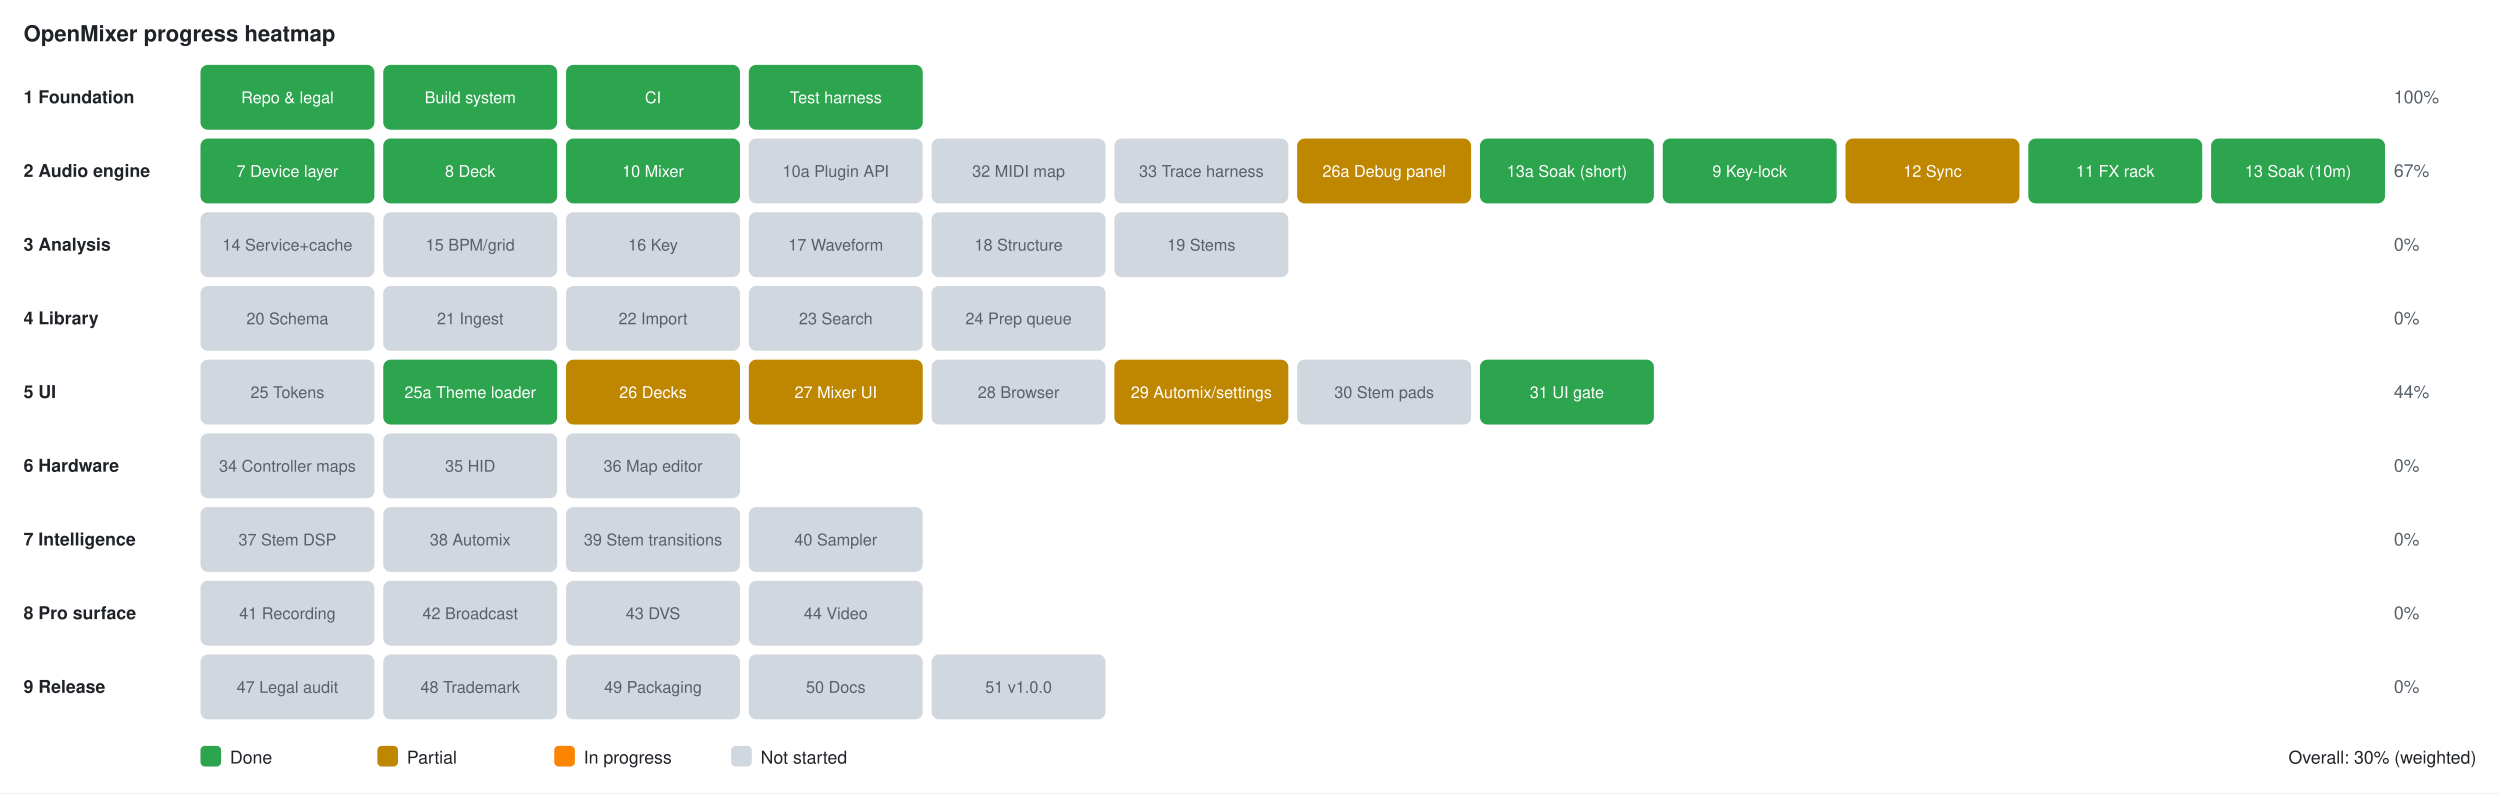
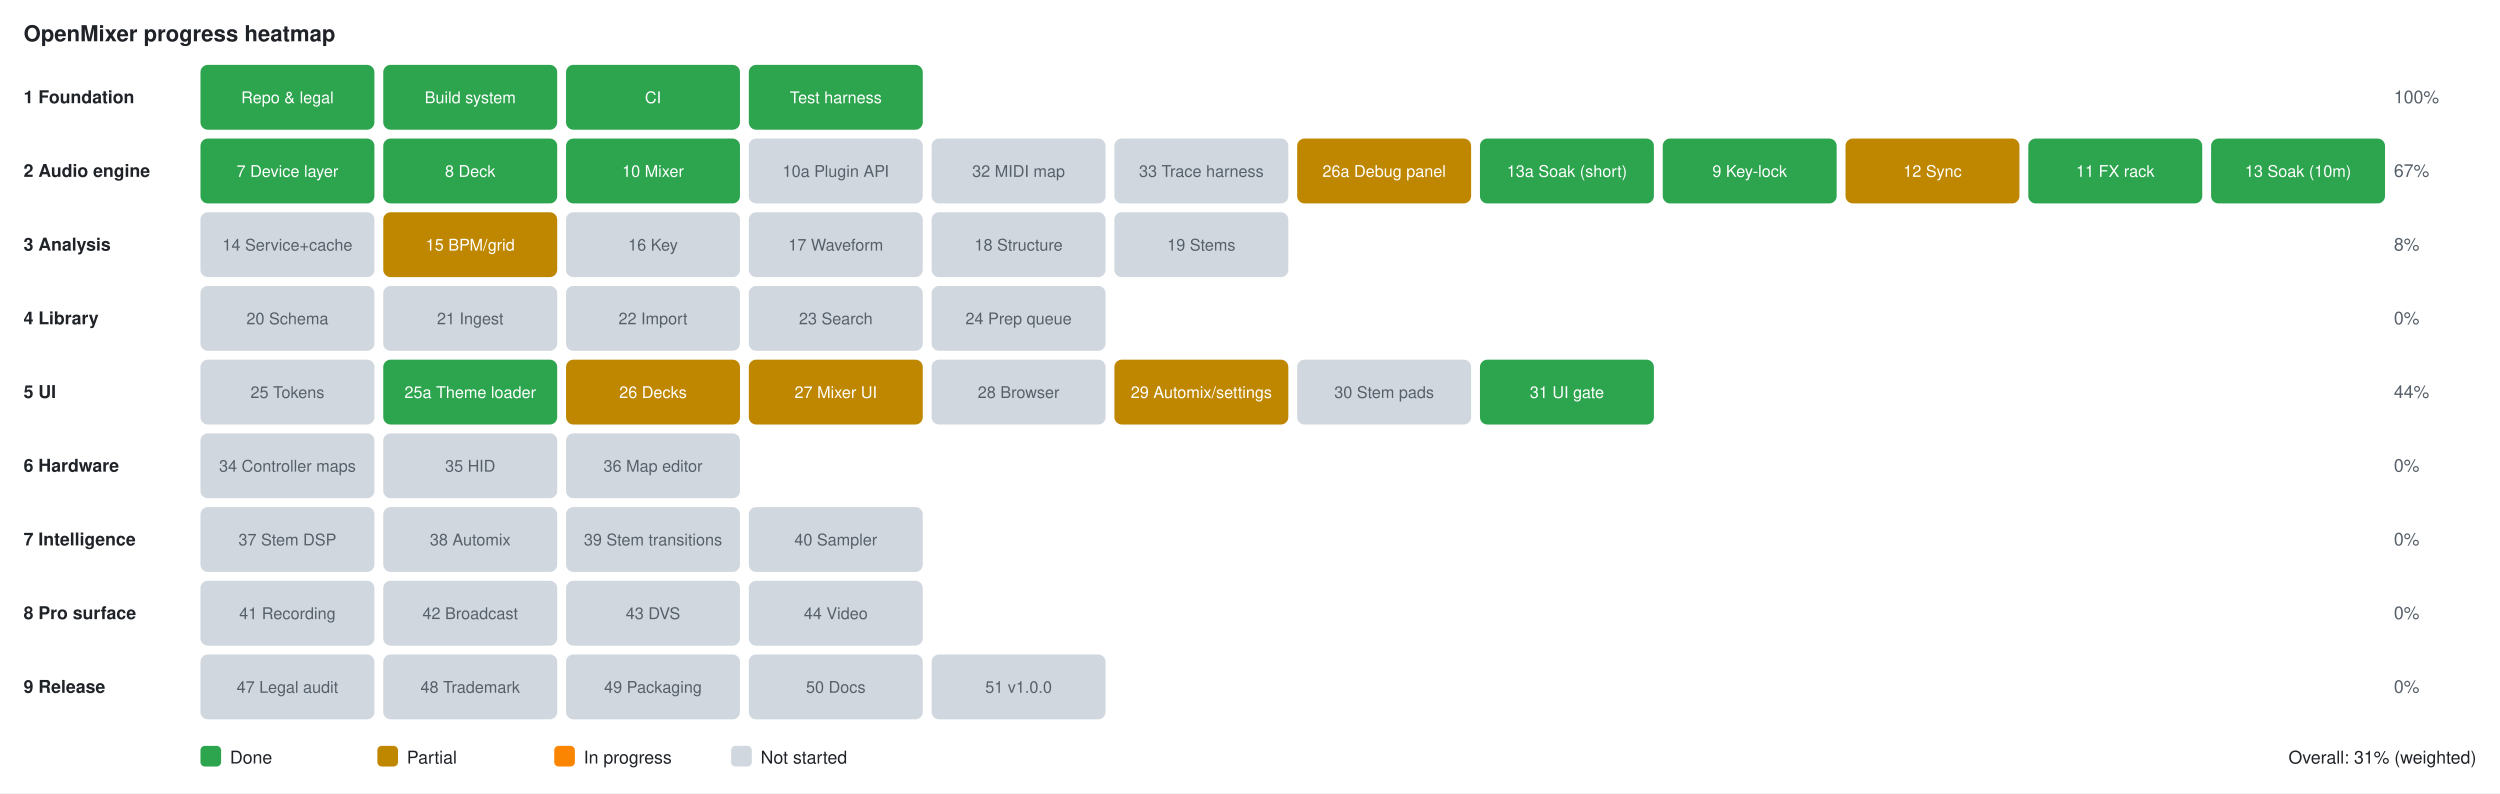
<svg xmlns="http://www.w3.org/2000/svg" width="1696" height="538" viewBox="0 0 1696 538" font-family="-apple-system,Segoe UI,Helvetica,Arial,sans-serif">
  <rect width="100%" height="100%" fill="#ffffff" />
  <text x="16" y="28" font-size="15" font-weight="600" fill="#1f2328">OpenMixer progress heatmap</text>
  <text x="16" y="70.0" font-size="12" font-weight="600" fill="#1f2328">1 Foundation</text>
  <g>
    <rect x="136" y="44" width="118" height="44" rx="5" fill="#2da44e" />
    <text x="195.0" y="70.0" font-size="11" text-anchor="middle" fill="#ffffff">Repo &amp; legal</text>
  </g>
  <g>
    <rect x="260" y="44" width="118" height="44" rx="5" fill="#2da44e" />
    <text x="319.0" y="70.0" font-size="11" text-anchor="middle" fill="#ffffff">Build system</text>
  </g>
  <g>
    <rect x="384" y="44" width="118" height="44" rx="5" fill="#2da44e" />
    <text x="443.0" y="70.0" font-size="11" text-anchor="middle" fill="#ffffff">CI</text>
  </g>
  <g>
    <rect x="508" y="44" width="118" height="44" rx="5" fill="#2da44e" />
    <text x="567.0" y="70.0" font-size="11" text-anchor="middle" fill="#ffffff">Test harness</text>
  </g>
  <text x="1624" y="70.0" font-size="12" fill="#57606a">100%</text>
  <text x="16" y="120.0" font-size="12" font-weight="600" fill="#1f2328">2 Audio engine</text>
  <g>
    <rect x="136" y="94" width="118" height="44" rx="5" fill="#2da44e" />
    <text x="195.0" y="120.0" font-size="11" text-anchor="middle" fill="#ffffff">7 Device layer</text>
  </g>
  <g>
    <rect x="260" y="94" width="118" height="44" rx="5" fill="#2da44e" />
    <text x="319.0" y="120.0" font-size="11" text-anchor="middle" fill="#ffffff">8 Deck</text>
  </g>
  <g>
    <rect x="384" y="94" width="118" height="44" rx="5" fill="#2da44e" />
    <text x="443.0" y="120.0" font-size="11" text-anchor="middle" fill="#ffffff">10 Mixer</text>
  </g>
  <g>
    <rect x="508" y="94" width="118" height="44" rx="5" fill="#d0d7de" />
    <text x="567.0" y="120.0" font-size="11" text-anchor="middle" fill="#57606a">10a Plugin API</text>
  </g>
  <g>
    <rect x="632" y="94" width="118" height="44" rx="5" fill="#d0d7de" />
    <text x="691.0" y="120.0" font-size="11" text-anchor="middle" fill="#57606a">32 MIDI map</text>
  </g>
  <g>
    <rect x="756" y="94" width="118" height="44" rx="5" fill="#d0d7de" />
    <text x="815.0" y="120.0" font-size="11" text-anchor="middle" fill="#57606a">33 Trace harness</text>
  </g>
  <g>
    <rect x="880" y="94" width="118" height="44" rx="5" fill="#bf8700" />
    <text x="939.0" y="120.0" font-size="11" text-anchor="middle" fill="#ffffff">26a Debug panel</text>
  </g>
  <g>
    <rect x="1004" y="94" width="118" height="44" rx="5" fill="#2da44e" />
    <text x="1063.0" y="120.0" font-size="11" text-anchor="middle" fill="#ffffff">13a Soak (short)</text>
  </g>
  <g>
    <rect x="1128" y="94" width="118" height="44" rx="5" fill="#2da44e" />
    <text x="1187.0" y="120.0" font-size="11" text-anchor="middle" fill="#ffffff">9 Key-lock</text>
  </g>
  <g>
    <rect x="1252" y="94" width="118" height="44" rx="5" fill="#bf8700" />
    <text x="1311.0" y="120.0" font-size="11" text-anchor="middle" fill="#ffffff">12 Sync</text>
  </g>
  <g>
    <rect x="1376" y="94" width="118" height="44" rx="5" fill="#2da44e" />
    <text x="1435.0" y="120.0" font-size="11" text-anchor="middle" fill="#ffffff">11 FX rack</text>
  </g>
  <g>
    <rect x="1500" y="94" width="118" height="44" rx="5" fill="#2da44e" />
    <text x="1559.0" y="120.0" font-size="11" text-anchor="middle" fill="#ffffff">13 Soak (10m)</text>
  </g>
  <text x="1624" y="120.0" font-size="12" fill="#57606a">67%</text>
  <text x="16" y="170.0" font-size="12" font-weight="600" fill="#1f2328">3 Analysis</text>
  <g>
    <rect x="136" y="144" width="118" height="44" rx="5" fill="#d0d7de" />
    <text x="195.0" y="170.0" font-size="11" text-anchor="middle" fill="#57606a">14 Service+cache</text>
  </g>
  <g>
-     <rect x="260" y="144" width="118" height="44" rx="5" fill="#d0d7de" />
-     <text x="319.0" y="170.0" font-size="11" text-anchor="middle" fill="#57606a">15 BPM/grid</text>
+     <rect x="260" y="144" width="118" height="44" rx="5" fill="#bf8700" />
+     <text x="319.0" y="170.0" font-size="11" text-anchor="middle" fill="#ffffff">15 BPM/grid</text>
  </g>
  <g>
    <rect x="384" y="144" width="118" height="44" rx="5" fill="#d0d7de" />
    <text x="443.0" y="170.0" font-size="11" text-anchor="middle" fill="#57606a">16 Key</text>
  </g>
  <g>
    <rect x="508" y="144" width="118" height="44" rx="5" fill="#d0d7de" />
    <text x="567.0" y="170.0" font-size="11" text-anchor="middle" fill="#57606a">17 Waveform</text>
  </g>
  <g>
    <rect x="632" y="144" width="118" height="44" rx="5" fill="#d0d7de" />
    <text x="691.0" y="170.0" font-size="11" text-anchor="middle" fill="#57606a">18 Structure</text>
  </g>
  <g>
    <rect x="756" y="144" width="118" height="44" rx="5" fill="#d0d7de" />
    <text x="815.0" y="170.0" font-size="11" text-anchor="middle" fill="#57606a">19 Stems</text>
  </g>
-   <text x="1624" y="170.0" font-size="12" fill="#57606a">0%</text>
+   <text x="1624" y="170.0" font-size="12" fill="#57606a">8%</text>
  <text x="16" y="220.0" font-size="12" font-weight="600" fill="#1f2328">4 Library</text>
  <g>
    <rect x="136" y="194" width="118" height="44" rx="5" fill="#d0d7de" />
    <text x="195.0" y="220.0" font-size="11" text-anchor="middle" fill="#57606a">20 Schema</text>
  </g>
  <g>
    <rect x="260" y="194" width="118" height="44" rx="5" fill="#d0d7de" />
    <text x="319.0" y="220.0" font-size="11" text-anchor="middle" fill="#57606a">21 Ingest</text>
  </g>
  <g>
    <rect x="384" y="194" width="118" height="44" rx="5" fill="#d0d7de" />
    <text x="443.0" y="220.0" font-size="11" text-anchor="middle" fill="#57606a">22 Import</text>
  </g>
  <g>
    <rect x="508" y="194" width="118" height="44" rx="5" fill="#d0d7de" />
    <text x="567.0" y="220.0" font-size="11" text-anchor="middle" fill="#57606a">23 Search</text>
  </g>
  <g>
    <rect x="632" y="194" width="118" height="44" rx="5" fill="#d0d7de" />
    <text x="691.0" y="220.0" font-size="11" text-anchor="middle" fill="#57606a">24 Prep queue</text>
  </g>
  <text x="1624" y="220.0" font-size="12" fill="#57606a">0%</text>
  <text x="16" y="270.0" font-size="12" font-weight="600" fill="#1f2328">5 UI</text>
  <g>
    <rect x="136" y="244" width="118" height="44" rx="5" fill="#d0d7de" />
    <text x="195.0" y="270.0" font-size="11" text-anchor="middle" fill="#57606a">25 Tokens</text>
  </g>
  <g>
    <rect x="260" y="244" width="118" height="44" rx="5" fill="#2da44e" />
    <text x="319.0" y="270.0" font-size="11" text-anchor="middle" fill="#ffffff">25a Theme loader</text>
  </g>
  <g>
    <rect x="384" y="244" width="118" height="44" rx="5" fill="#bf8700" />
    <text x="443.0" y="270.0" font-size="11" text-anchor="middle" fill="#ffffff">26 Decks</text>
  </g>
  <g>
    <rect x="508" y="244" width="118" height="44" rx="5" fill="#bf8700" />
    <text x="567.0" y="270.0" font-size="11" text-anchor="middle" fill="#ffffff">27 Mixer UI</text>
  </g>
  <g>
    <rect x="632" y="244" width="118" height="44" rx="5" fill="#d0d7de" />
    <text x="691.0" y="270.0" font-size="11" text-anchor="middle" fill="#57606a">28 Browser</text>
  </g>
  <g>
    <rect x="756" y="244" width="118" height="44" rx="5" fill="#bf8700" />
    <text x="815.0" y="270.0" font-size="11" text-anchor="middle" fill="#ffffff">29 Automix/settings</text>
  </g>
  <g>
    <rect x="880" y="244" width="118" height="44" rx="5" fill="#d0d7de" />
    <text x="939.0" y="270.0" font-size="11" text-anchor="middle" fill="#57606a">30 Stem pads</text>
  </g>
  <g>
    <rect x="1004" y="244" width="118" height="44" rx="5" fill="#2da44e" />
    <text x="1063.0" y="270.0" font-size="11" text-anchor="middle" fill="#ffffff">31 UI gate</text>
  </g>
  <text x="1624" y="270.0" font-size="12" fill="#57606a">44%</text>
  <text x="16" y="320.0" font-size="12" font-weight="600" fill="#1f2328">6 Hardware</text>
  <g>
    <rect x="136" y="294" width="118" height="44" rx="5" fill="#d0d7de" />
    <text x="195.0" y="320.0" font-size="11" text-anchor="middle" fill="#57606a">34 Controller maps</text>
  </g>
  <g>
    <rect x="260" y="294" width="118" height="44" rx="5" fill="#d0d7de" />
    <text x="319.0" y="320.0" font-size="11" text-anchor="middle" fill="#57606a">35 HID</text>
  </g>
  <g>
    <rect x="384" y="294" width="118" height="44" rx="5" fill="#d0d7de" />
    <text x="443.0" y="320.0" font-size="11" text-anchor="middle" fill="#57606a">36 Map editor</text>
  </g>
  <text x="1624" y="320.0" font-size="12" fill="#57606a">0%</text>
  <text x="16" y="370.0" font-size="12" font-weight="600" fill="#1f2328">7 Intelligence</text>
  <g>
    <rect x="136" y="344" width="118" height="44" rx="5" fill="#d0d7de" />
    <text x="195.0" y="370.0" font-size="11" text-anchor="middle" fill="#57606a">37 Stem DSP</text>
  </g>
  <g>
    <rect x="260" y="344" width="118" height="44" rx="5" fill="#d0d7de" />
    <text x="319.0" y="370.0" font-size="11" text-anchor="middle" fill="#57606a">38 Automix</text>
  </g>
  <g>
    <rect x="384" y="344" width="118" height="44" rx="5" fill="#d0d7de" />
    <text x="443.0" y="370.0" font-size="11" text-anchor="middle" fill="#57606a">39 Stem transitions</text>
  </g>
  <g>
    <rect x="508" y="344" width="118" height="44" rx="5" fill="#d0d7de" />
    <text x="567.0" y="370.0" font-size="11" text-anchor="middle" fill="#57606a">40 Sampler</text>
  </g>
  <text x="1624" y="370.0" font-size="12" fill="#57606a">0%</text>
  <text x="16" y="420.0" font-size="12" font-weight="600" fill="#1f2328">8 Pro surface</text>
  <g>
    <rect x="136" y="394" width="118" height="44" rx="5" fill="#d0d7de" />
    <text x="195.0" y="420.0" font-size="11" text-anchor="middle" fill="#57606a">41 Recording</text>
  </g>
  <g>
    <rect x="260" y="394" width="118" height="44" rx="5" fill="#d0d7de" />
    <text x="319.0" y="420.0" font-size="11" text-anchor="middle" fill="#57606a">42 Broadcast</text>
  </g>
  <g>
    <rect x="384" y="394" width="118" height="44" rx="5" fill="#d0d7de" />
    <text x="443.0" y="420.0" font-size="11" text-anchor="middle" fill="#57606a">43 DVS</text>
  </g>
  <g>
    <rect x="508" y="394" width="118" height="44" rx="5" fill="#d0d7de" />
    <text x="567.0" y="420.0" font-size="11" text-anchor="middle" fill="#57606a">44 Video</text>
  </g>
  <text x="1624" y="420.0" font-size="12" fill="#57606a">0%</text>
  <text x="16" y="470.0" font-size="12" font-weight="600" fill="#1f2328">9 Release</text>
  <g>
    <rect x="136" y="444" width="118" height="44" rx="5" fill="#d0d7de" />
    <text x="195.0" y="470.0" font-size="11" text-anchor="middle" fill="#57606a">47 Legal audit</text>
  </g>
  <g>
    <rect x="260" y="444" width="118" height="44" rx="5" fill="#d0d7de" />
    <text x="319.0" y="470.0" font-size="11" text-anchor="middle" fill="#57606a">48 Trademark</text>
  </g>
  <g>
    <rect x="384" y="444" width="118" height="44" rx="5" fill="#d0d7de" />
    <text x="443.0" y="470.0" font-size="11" text-anchor="middle" fill="#57606a">49 Packaging</text>
  </g>
  <g>
    <rect x="508" y="444" width="118" height="44" rx="5" fill="#d0d7de" />
    <text x="567.0" y="470.0" font-size="11" text-anchor="middle" fill="#57606a">50 Docs</text>
  </g>
  <g>
    <rect x="632" y="444" width="118" height="44" rx="5" fill="#d0d7de" />
    <text x="691.0" y="470.0" font-size="11" text-anchor="middle" fill="#57606a">51 v1.0.0</text>
  </g>
  <text x="1624" y="470.0" font-size="12" fill="#57606a">0%</text>
  <rect x="136" y="506" width="14" height="14" rx="3" fill="#2da44e" />
  <text x="156" y="518" font-size="12" fill="#1f2328">Done</text>
  <rect x="256" y="506" width="14" height="14" rx="3" fill="#bf8700" />
  <text x="276" y="518" font-size="12" fill="#1f2328">Partial</text>
  <rect x="376" y="506" width="14" height="14" rx="3" fill="#fb8500" />
  <text x="396" y="518" font-size="12" fill="#1f2328">In progress</text>
  <rect x="496" y="506" width="14" height="14" rx="3" fill="#d0d7de" />
  <text x="516" y="518" font-size="12" fill="#1f2328">Not started</text>
-   <text x="1680" y="518" font-size="12" text-anchor="end" fill="#1f2328">Overall: 30% (weighted)</text>
+   <text x="1680" y="518" font-size="12" text-anchor="end" fill="#1f2328">Overall: 31% (weighted)</text>
</svg>
